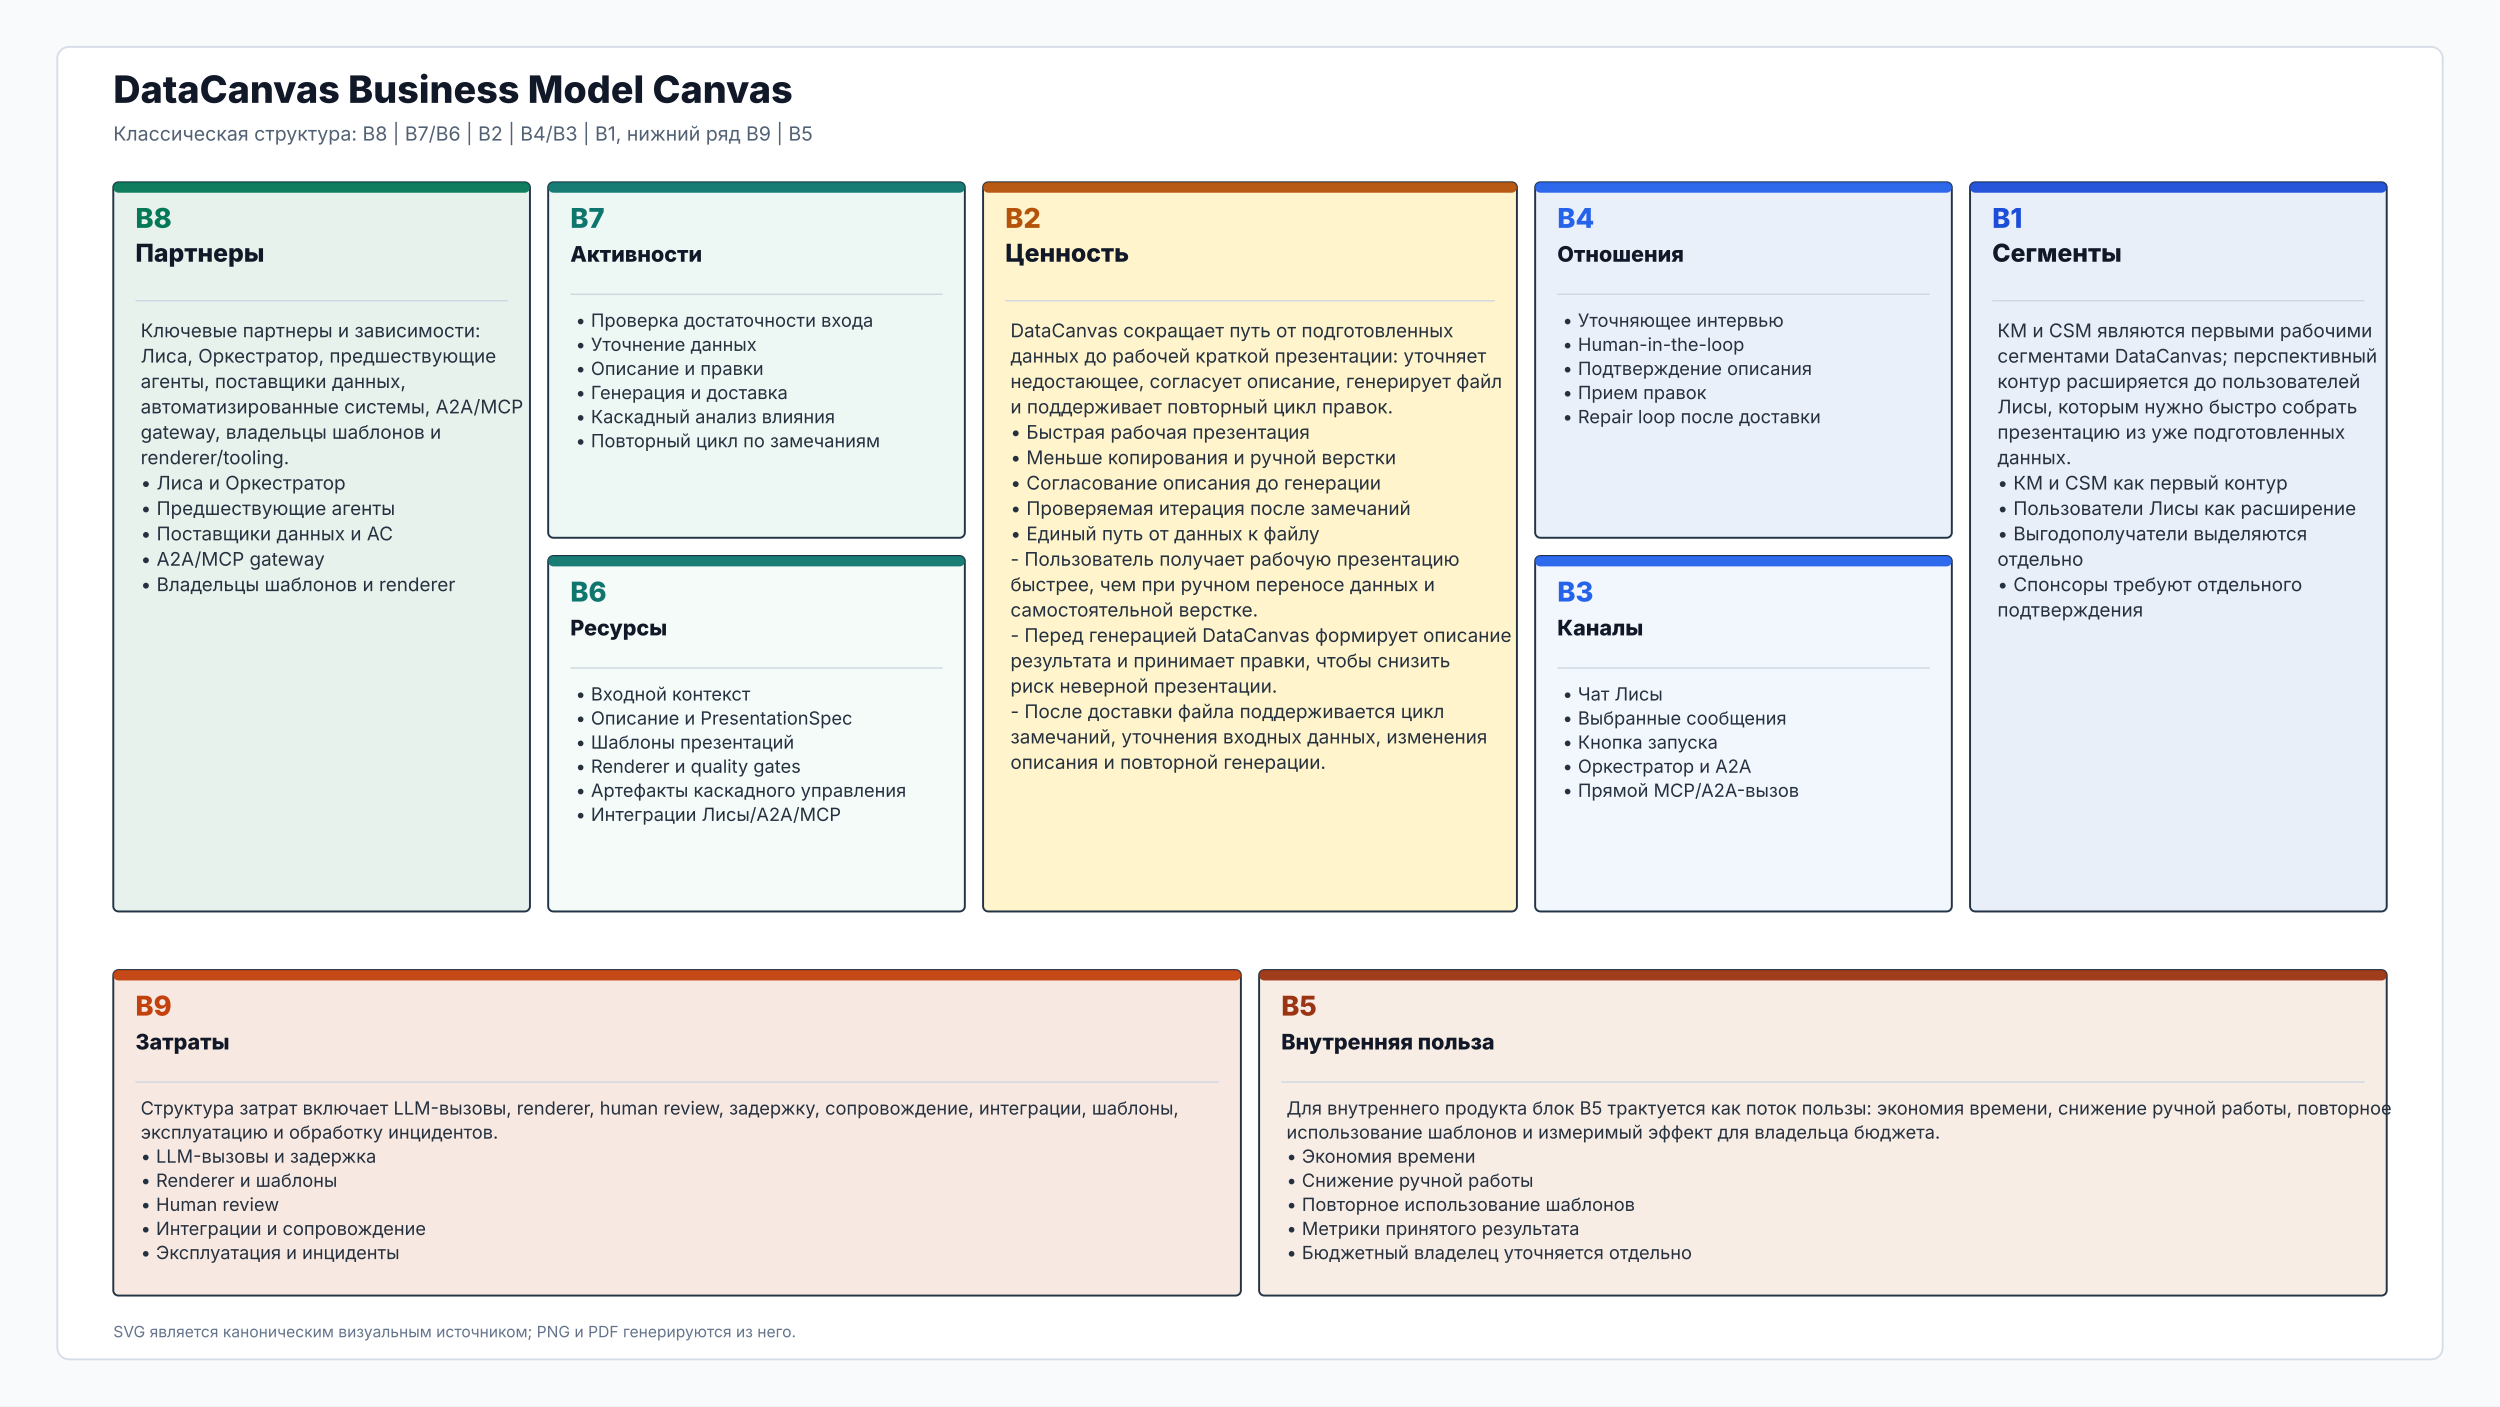
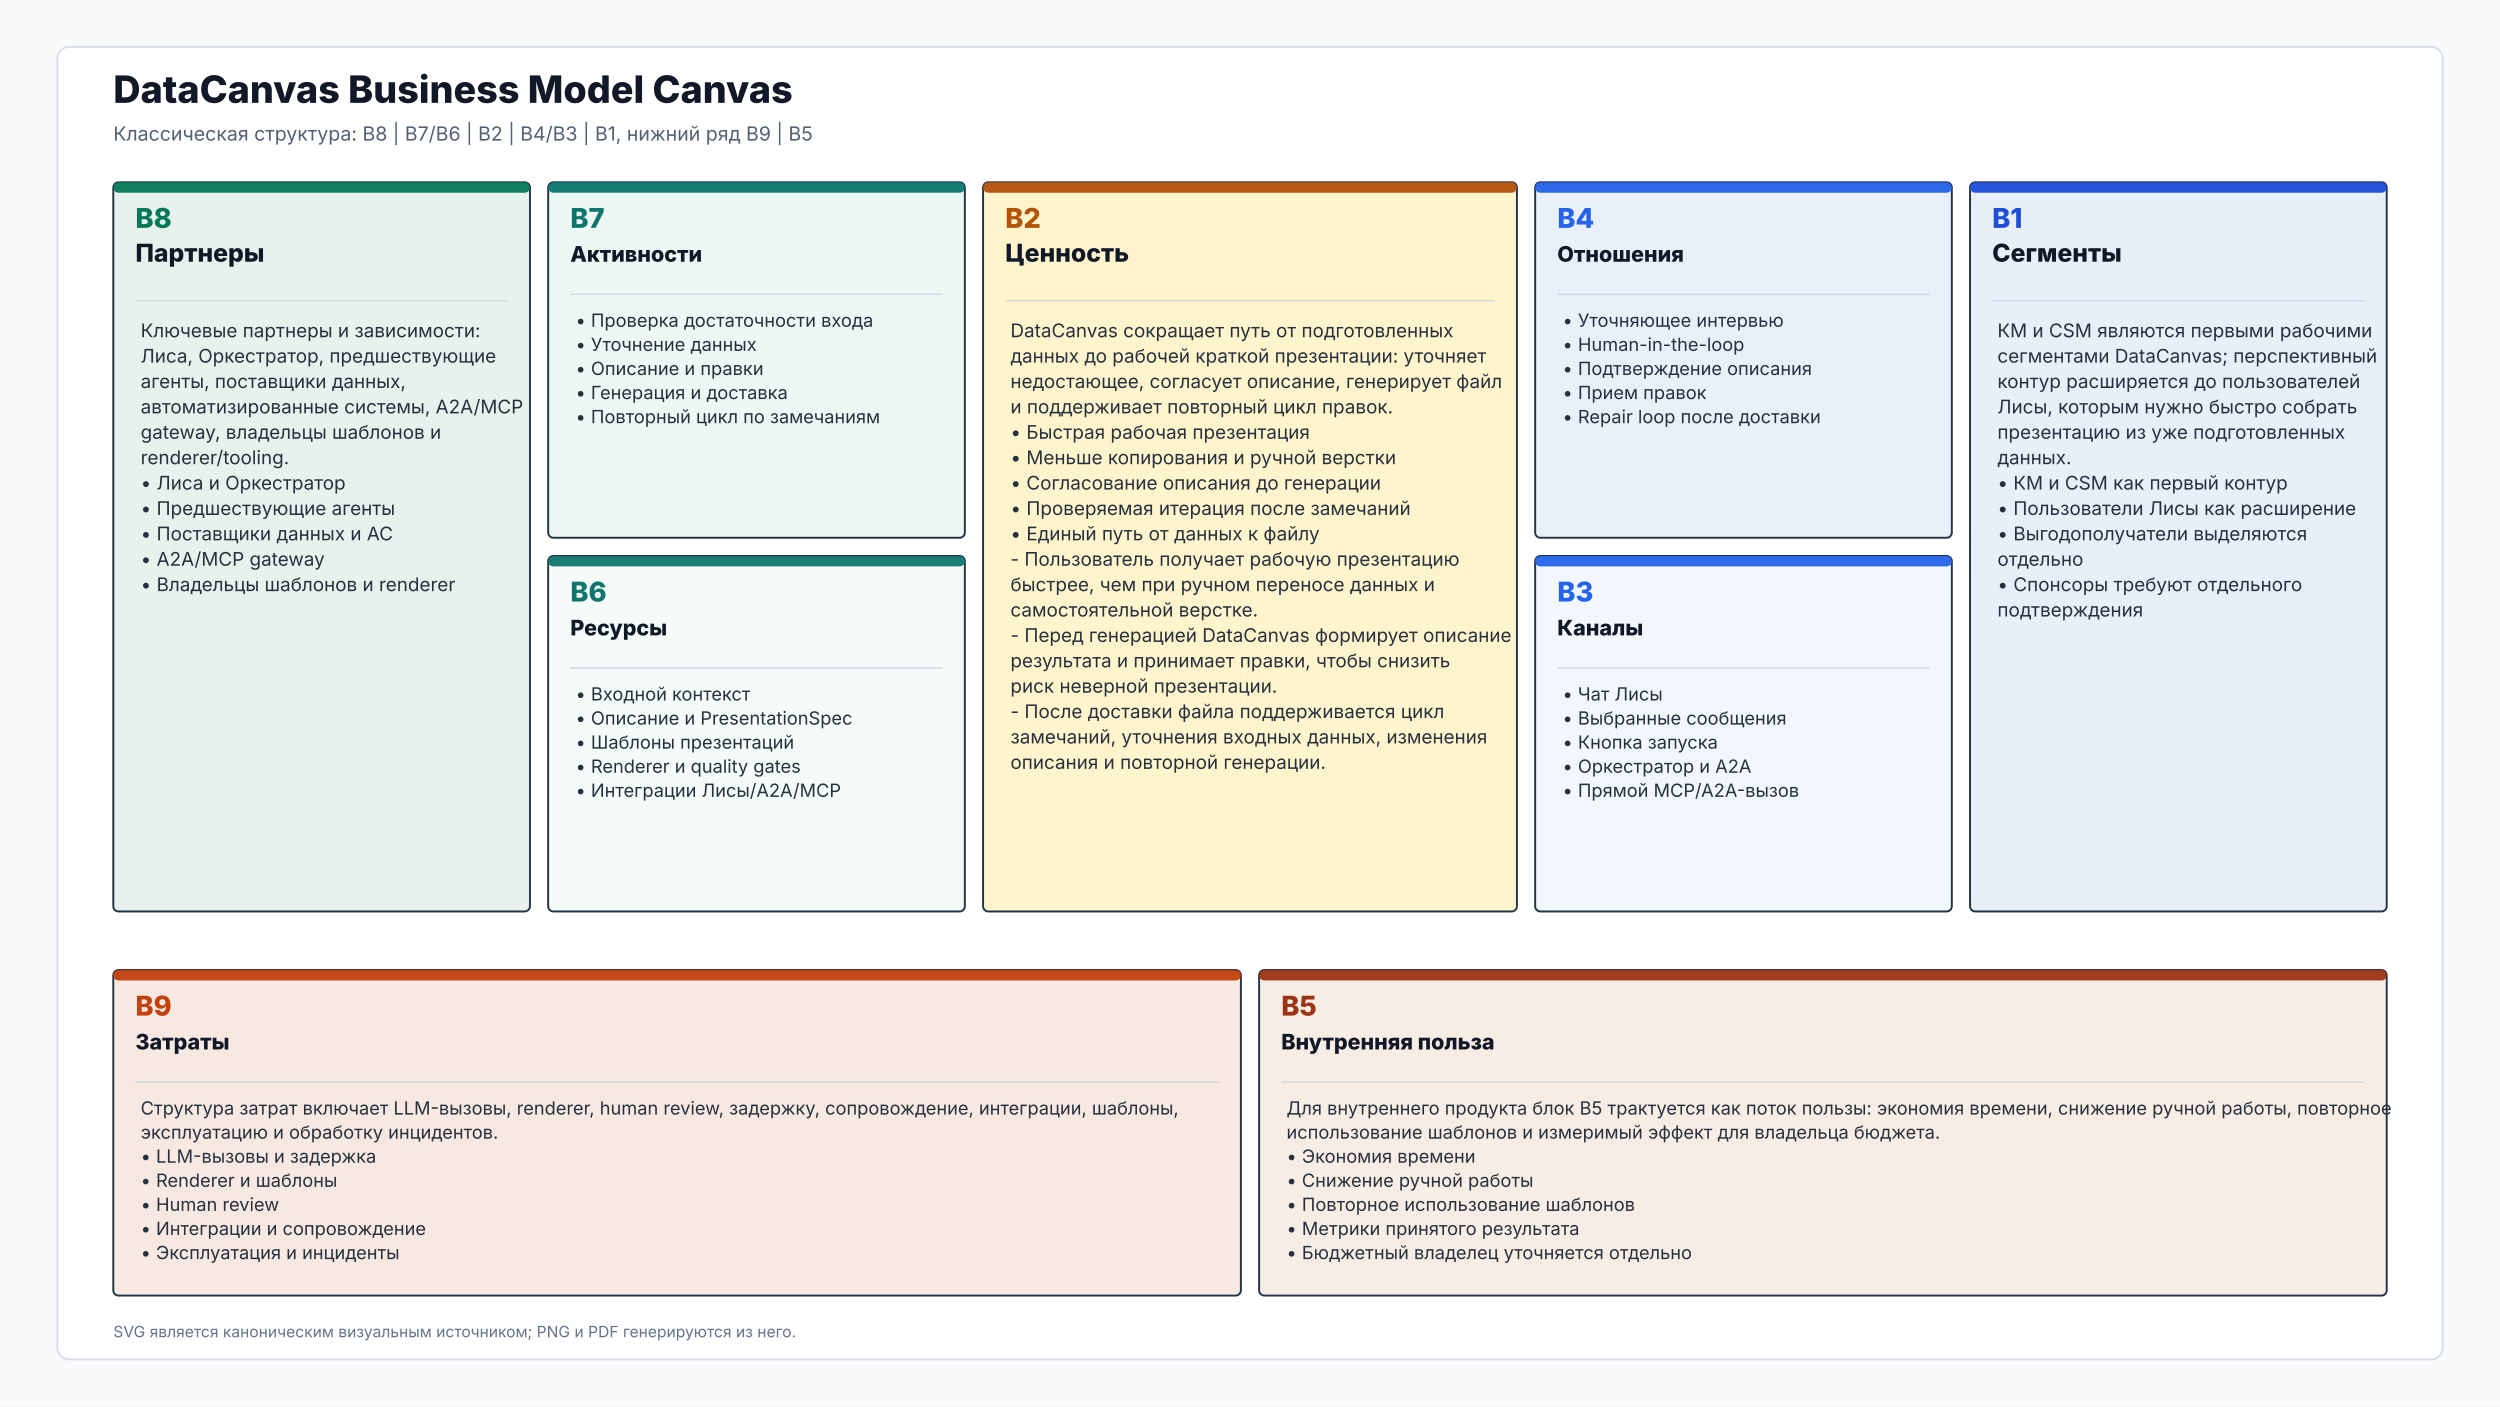
<svg xmlns="http://www.w3.org/2000/svg" data-role="bmc-root" role="img" width="3840" height="2160" viewBox="0 0 3840 2160">
  <rect data-role="bmc-background" width="3840" height="2160" fill="#f8fafc" />
  <rect x="88" y="72" width="3664" height="2016" rx="18" fill="#ffffff" stroke="#d7dee8" stroke-width="3" />
  <text data-role="bmc-title" x="174" y="158" font-family="Inter, Arial, sans-serif" font-size="58" font-weight="820" fill="#111827">DataCanvas Business Model Canvas</text>
  <text data-role="bmc-subtitle" x="174" y="216" font-family="Inter, Arial, sans-serif" font-size="30" font-weight="420" fill="#526174">Классическая структура: B8 | B7/B6 | B2 | B4/B3 | B1, нижний ряд B9 | B5</text>
  <g data-role="bmc-top-row">
    <g data-role="bmc-block" data-block="B8" data-layout-slot="top-left" transform="translate(174 280)">
      <rect width="640" height="1120" rx="8" fill="#e8f2ed" stroke="#243447" stroke-width="3" />
      <rect width="640" height="16" rx="8" fill="#047857" opacity="0.95" />
      <text data-role="bmc-block-number" x="34" y="70" font-family="Inter, Arial, sans-serif" font-size="42" font-weight="800" fill="#047857">B8</text>
      <text data-role="bmc-block-title" font-family="Inter, Arial, sans-serif" font-size="38" font-weight="760" fill="#111827">
        <tspan x="34" y="122">Партнеры</tspan>
      </text>
      <line x1="34" y1="182" x2="606" y2="182" stroke="#cbd5e1" stroke-width="2" />
      <text data-role="bmc-block-body" font-family="Inter, Arial, sans-serif" font-size="29" font-weight="400" fill="#26313f">
        <tspan x="42" y="238">Ключевые партнеры и зависимости:</tspan>
        <tspan x="42" y="277">Лиса, Оркестратор, предшествующие</tspan>
        <tspan x="42" y="316">агенты, поставщики данных,</tspan>
        <tspan x="42" y="355">автоматизированные системы, A2A/MCP</tspan>
        <tspan x="42" y="394">gateway, владельцы шаблонов и</tspan>
        <tspan x="42" y="433">renderer/tooling.</tspan>
        <tspan x="42" y="472">• Лиса и Оркестратор</tspan>
        <tspan x="42" y="511">• Предшествующие агенты</tspan>
        <tspan x="42" y="550">• Поставщики данных и АС</tspan>
        <tspan x="42" y="589">• A2A/MCP gateway</tspan>
        <tspan x="42" y="628">• Владельцы шаблонов и renderer</tspan>
      </text>
    </g>
    <g data-role="bmc-block" data-block="B7" data-layout-slot="top-split-upper" transform="translate(842 280)">
      <rect width="640" height="546" rx="8" fill="#edf7f4" stroke="#243447" stroke-width="3" />
      <rect width="640" height="16" rx="8" fill="#0f766e" opacity="0.95" />
      <text data-role="bmc-block-number" x="34" y="70" font-family="Inter, Arial, sans-serif" font-size="42" font-weight="800" fill="#0f766e">B7</text>
      <text data-role="bmc-block-title" font-family="Inter, Arial, sans-serif" font-size="33" font-weight="760" fill="#111827">
        <tspan x="34" y="122">Активности</tspan>
      </text>
      <line x1="34" y1="172" x2="606" y2="172" stroke="#cbd5e1" stroke-width="2" />
      <text data-role="bmc-block-body" font-family="Inter, Arial, sans-serif" font-size="28" font-weight="400" fill="#26313f">
        <tspan x="42" y="222">• Проверка достаточности входа</tspan>
        <tspan x="42" y="259">• Уточнение данных</tspan>
        <tspan x="42" y="296">• Описание и правки</tspan>
        <tspan x="42" y="333">• Генерация и доставка</tspan>
-         <tspan x="42" y="370">• Каскадный анализ влияния</tspan>
-         <tspan x="42" y="407">• Повторный цикл по замечаниям</tspan>
+         <tspan x="42" y="370">• Повторный цикл по замечаниям</tspan>
      </text>
    </g>
    <g data-role="bmc-block" data-block="B6" data-layout-slot="top-split-lower" transform="translate(842 854)">
      <rect width="640" height="546" rx="8" fill="#f4fbf9" stroke="#243447" stroke-width="3" />
      <rect width="640" height="16" rx="8" fill="#0f766e" opacity="0.95" />
      <text data-role="bmc-block-number" x="34" y="70" font-family="Inter, Arial, sans-serif" font-size="42" font-weight="800" fill="#0f766e">B6</text>
      <text data-role="bmc-block-title" font-family="Inter, Arial, sans-serif" font-size="33" font-weight="760" fill="#111827">
        <tspan x="34" y="122">Ресурсы</tspan>
      </text>
      <line x1="34" y1="172" x2="606" y2="172" stroke="#cbd5e1" stroke-width="2" />
      <text data-role="bmc-block-body" font-family="Inter, Arial, sans-serif" font-size="28" font-weight="400" fill="#26313f">
        <tspan x="42" y="222">• Входной контекст</tspan>
        <tspan x="42" y="259">• Описание и PresentationSpec</tspan>
        <tspan x="42" y="296">• Шаблоны презентаций</tspan>
        <tspan x="42" y="333">• Renderer и quality gates</tspan>
-         <tspan x="42" y="370">• Артефакты каскадного управления</tspan>
-         <tspan x="42" y="407">• Интеграции Лисы/A2A/MCP</tspan>
+         <tspan x="42" y="370">• Интеграции Лисы/A2A/MCP</tspan>
      </text>
    </g>
    <g data-role="bmc-block" data-block="B2" data-layout-slot="top-center" transform="translate(1510 280)">
      <rect width="820" height="1120" rx="8" fill="#fff4cc" stroke="#243447" stroke-width="3" />
      <rect width="820" height="16" rx="8" fill="#b45309" opacity="0.95" />
      <text data-role="bmc-block-number" x="34" y="70" font-family="Inter, Arial, sans-serif" font-size="42" font-weight="800" fill="#b45309">B2</text>
      <text data-role="bmc-block-title" font-family="Inter, Arial, sans-serif" font-size="38" font-weight="760" fill="#111827">
        <tspan x="34" y="122">Ценность</tspan>
      </text>
      <line x1="34" y1="182" x2="786" y2="182" stroke="#cbd5e1" stroke-width="2" />
      <text data-role="bmc-block-body" font-family="Inter, Arial, sans-serif" font-size="29" font-weight="400" fill="#26313f">
        <tspan x="42" y="238">DataCanvas сокращает путь от подготовленных</tspan>
        <tspan x="42" y="277">данных до рабочей краткой презентации: уточняет</tspan>
        <tspan x="42" y="316">недостающее, согласует описание, генерирует файл</tspan>
        <tspan x="42" y="355">и поддерживает повторный цикл правок.</tspan>
        <tspan x="42" y="394">• Быстрая рабочая презентация</tspan>
        <tspan x="42" y="433">• Меньше копирования и ручной верстки</tspan>
        <tspan x="42" y="472">• Согласование описания до генерации</tspan>
        <tspan x="42" y="511">• Проверяемая итерация после замечаний</tspan>
        <tspan x="42" y="550">• Единый путь от данных к файлу</tspan>
        <tspan x="42" y="589">- Пользователь получает рабочую презентацию</tspan>
        <tspan x="42" y="628">быстрее, чем при ручном переносе данных и</tspan>
        <tspan x="42" y="667">самостоятельной верстке.</tspan>
        <tspan x="42" y="706">- Перед генерацией DataCanvas формирует описание</tspan>
        <tspan x="42" y="745">результата и принимает правки, чтобы снизить</tspan>
        <tspan x="42" y="784">риск неверной презентации.</tspan>
        <tspan x="42" y="823">- После доставки файла поддерживается цикл</tspan>
        <tspan x="42" y="862">замечаний, уточнения входных данных, изменения</tspan>
        <tspan x="42" y="901">описания и повторной генерации.</tspan>
      </text>
    </g>
    <g data-role="bmc-block" data-block="B4" data-layout-slot="top-split-upper" transform="translate(2358 280)">
      <rect width="640" height="546" rx="8" fill="#eaf0fa" stroke="#243447" stroke-width="3" />
      <rect width="640" height="16" rx="8" fill="#2563eb" opacity="0.95" />
      <text data-role="bmc-block-number" x="34" y="70" font-family="Inter, Arial, sans-serif" font-size="42" font-weight="800" fill="#2563eb">B4</text>
      <text data-role="bmc-block-title" font-family="Inter, Arial, sans-serif" font-size="33" font-weight="760" fill="#111827">
        <tspan x="34" y="122">Отношения</tspan>
      </text>
      <line x1="34" y1="172" x2="606" y2="172" stroke="#cbd5e1" stroke-width="2" />
      <text data-role="bmc-block-body" font-family="Inter, Arial, sans-serif" font-size="28" font-weight="400" fill="#26313f">
        <tspan x="42" y="222">• Уточняющее интервью</tspan>
        <tspan x="42" y="259">• Human-in-the-loop</tspan>
        <tspan x="42" y="296">• Подтверждение описания</tspan>
        <tspan x="42" y="333">• Прием правок</tspan>
        <tspan x="42" y="370">• Repair loop после доставки</tspan>
      </text>
    </g>
    <g data-role="bmc-block" data-block="B3" data-layout-slot="top-split-lower" transform="translate(2358 854)">
      <rect width="640" height="546" rx="8" fill="#f2f6fd" stroke="#243447" stroke-width="3" />
      <rect width="640" height="16" rx="8" fill="#2563eb" opacity="0.95" />
      <text data-role="bmc-block-number" x="34" y="70" font-family="Inter, Arial, sans-serif" font-size="42" font-weight="800" fill="#2563eb">B3</text>
      <text data-role="bmc-block-title" font-family="Inter, Arial, sans-serif" font-size="33" font-weight="760" fill="#111827">
        <tspan x="34" y="122">Каналы</tspan>
      </text>
      <line x1="34" y1="172" x2="606" y2="172" stroke="#cbd5e1" stroke-width="2" />
      <text data-role="bmc-block-body" font-family="Inter, Arial, sans-serif" font-size="28" font-weight="400" fill="#26313f">
        <tspan x="42" y="222">• Чат Лисы</tspan>
        <tspan x="42" y="259">• Выбранные сообщения</tspan>
        <tspan x="42" y="296">• Кнопка запуска</tspan>
        <tspan x="42" y="333">• Оркестратор и A2A</tspan>
        <tspan x="42" y="370">• Прямой MCP/A2A-вызов</tspan>
      </text>
    </g>
    <g data-role="bmc-block" data-block="B1" data-layout-slot="top-right" transform="translate(3026 280)">
      <rect width="640" height="1120" rx="8" fill="#e9eff9" stroke="#243447" stroke-width="3" />
      <rect width="640" height="16" rx="8" fill="#1d4ed8" opacity="0.95" />
      <text data-role="bmc-block-number" x="34" y="70" font-family="Inter, Arial, sans-serif" font-size="42" font-weight="800" fill="#1d4ed8">B1</text>
      <text data-role="bmc-block-title" font-family="Inter, Arial, sans-serif" font-size="38" font-weight="760" fill="#111827">
        <tspan x="34" y="122">Сегменты</tspan>
      </text>
      <line x1="34" y1="182" x2="606" y2="182" stroke="#cbd5e1" stroke-width="2" />
      <text data-role="bmc-block-body" font-family="Inter, Arial, sans-serif" font-size="29" font-weight="400" fill="#26313f">
        <tspan x="42" y="238">КМ и CSM являются первыми рабочими</tspan>
        <tspan x="42" y="277">сегментами DataCanvas; перспективный</tspan>
        <tspan x="42" y="316">контур расширяется до пользователей</tspan>
        <tspan x="42" y="355">Лисы, которым нужно быстро собрать</tspan>
        <tspan x="42" y="394">презентацию из уже подготовленных</tspan>
        <tspan x="42" y="433">данных.</tspan>
        <tspan x="42" y="472">• КМ и CSM как первый контур</tspan>
        <tspan x="42" y="511">• Пользователи Лисы как расширение</tspan>
        <tspan x="42" y="550">• Выгодополучатели выделяются</tspan>
        <tspan x="42" y="589">отдельно</tspan>
        <tspan x="42" y="628">• Спонсоры требуют отдельного</tspan>
        <tspan x="42" y="667">подтверждения</tspan>
      </text>
    </g>
  </g>
  <g data-role="bmc-bottom-row">
    <g data-role="bmc-block" data-block="B9" data-layout-slot="bottom-left" data-extra-role="bmc-cost-row" transform="translate(174 1490)">
      <rect width="1732" height="500" rx="8" fill="#f7e9e2" stroke="#243447" stroke-width="3" />
      <rect width="1732" height="16" rx="8" fill="#c2410c" opacity="0.95" />
      <text data-role="bmc-block-number" x="34" y="70" font-family="Inter, Arial, sans-serif" font-size="42" font-weight="800" fill="#c2410c">B9</text>
      <text data-role="bmc-block-title" font-family="Inter, Arial, sans-serif" font-size="33" font-weight="760" fill="#111827">
        <tspan x="34" y="122">Затраты</tspan>
      </text>
      <line x1="34" y1="172" x2="1698" y2="172" stroke="#cbd5e1" stroke-width="2" />
      <text data-role="bmc-block-body" font-family="Inter, Arial, sans-serif" font-size="28" font-weight="400" fill="#26313f">
        <tspan x="42" y="222">Структура затрат включает LLM-вызовы, renderer, human review, задержку, сопровождение, интеграции, шаблоны,</tspan>
        <tspan x="42" y="259">эксплуатацию и обработку инцидентов.</tspan>
        <tspan x="42" y="296">• LLM-вызовы и задержка</tspan>
        <tspan x="42" y="333">• Renderer и шаблоны</tspan>
        <tspan x="42" y="370">• Human review</tspan>
        <tspan x="42" y="407">• Интеграции и сопровождение</tspan>
        <tspan x="42" y="444">• Эксплуатация и инциденты</tspan>
      </text>
    </g>
    <g data-role="bmc-block" data-block="B5" data-layout-slot="bottom-right" data-extra-role="bmc-value-stream-row" transform="translate(1934 1490)">
      <rect width="1732" height="500" rx="8" fill="#f8ede5" stroke="#243447" stroke-width="3" />
      <rect width="1732" height="16" rx="8" fill="#9a3412" opacity="0.95" />
      <text data-role="bmc-block-number" x="34" y="70" font-family="Inter, Arial, sans-serif" font-size="42" font-weight="800" fill="#9a3412">B5</text>
      <text data-role="bmc-block-title" font-family="Inter, Arial, sans-serif" font-size="33" font-weight="760" fill="#111827">
        <tspan x="34" y="122">Внутренняя польза</tspan>
      </text>
      <line x1="34" y1="172" x2="1698" y2="172" stroke="#cbd5e1" stroke-width="2" />
      <text data-role="bmc-block-body" font-family="Inter, Arial, sans-serif" font-size="28" font-weight="400" fill="#26313f">
        <tspan x="42" y="222">Для внутреннего продукта блок B5 трактуется как поток пользы: экономия времени, снижение ручной работы, повторное</tspan>
        <tspan x="42" y="259">использование шаблонов и измеримый эффект для владельца бюджета.</tspan>
        <tspan x="42" y="296">• Экономия времени</tspan>
        <tspan x="42" y="333">• Снижение ручной работы</tspan>
        <tspan x="42" y="370">• Повторное использование шаблонов</tspan>
        <tspan x="42" y="407">• Метрики принятого результата</tspan>
        <tspan x="42" y="444">• Бюджетный владелец уточняется отдельно</tspan>
      </text>
    </g>
  </g>
  <text data-role="bmc-footer" x="174" y="2054" font-family="Inter, Arial, sans-serif" font-size="24" fill="#64748b">SVG является каноническим визуальным источником; PNG и PDF генерируются из него.</text>
</svg>
